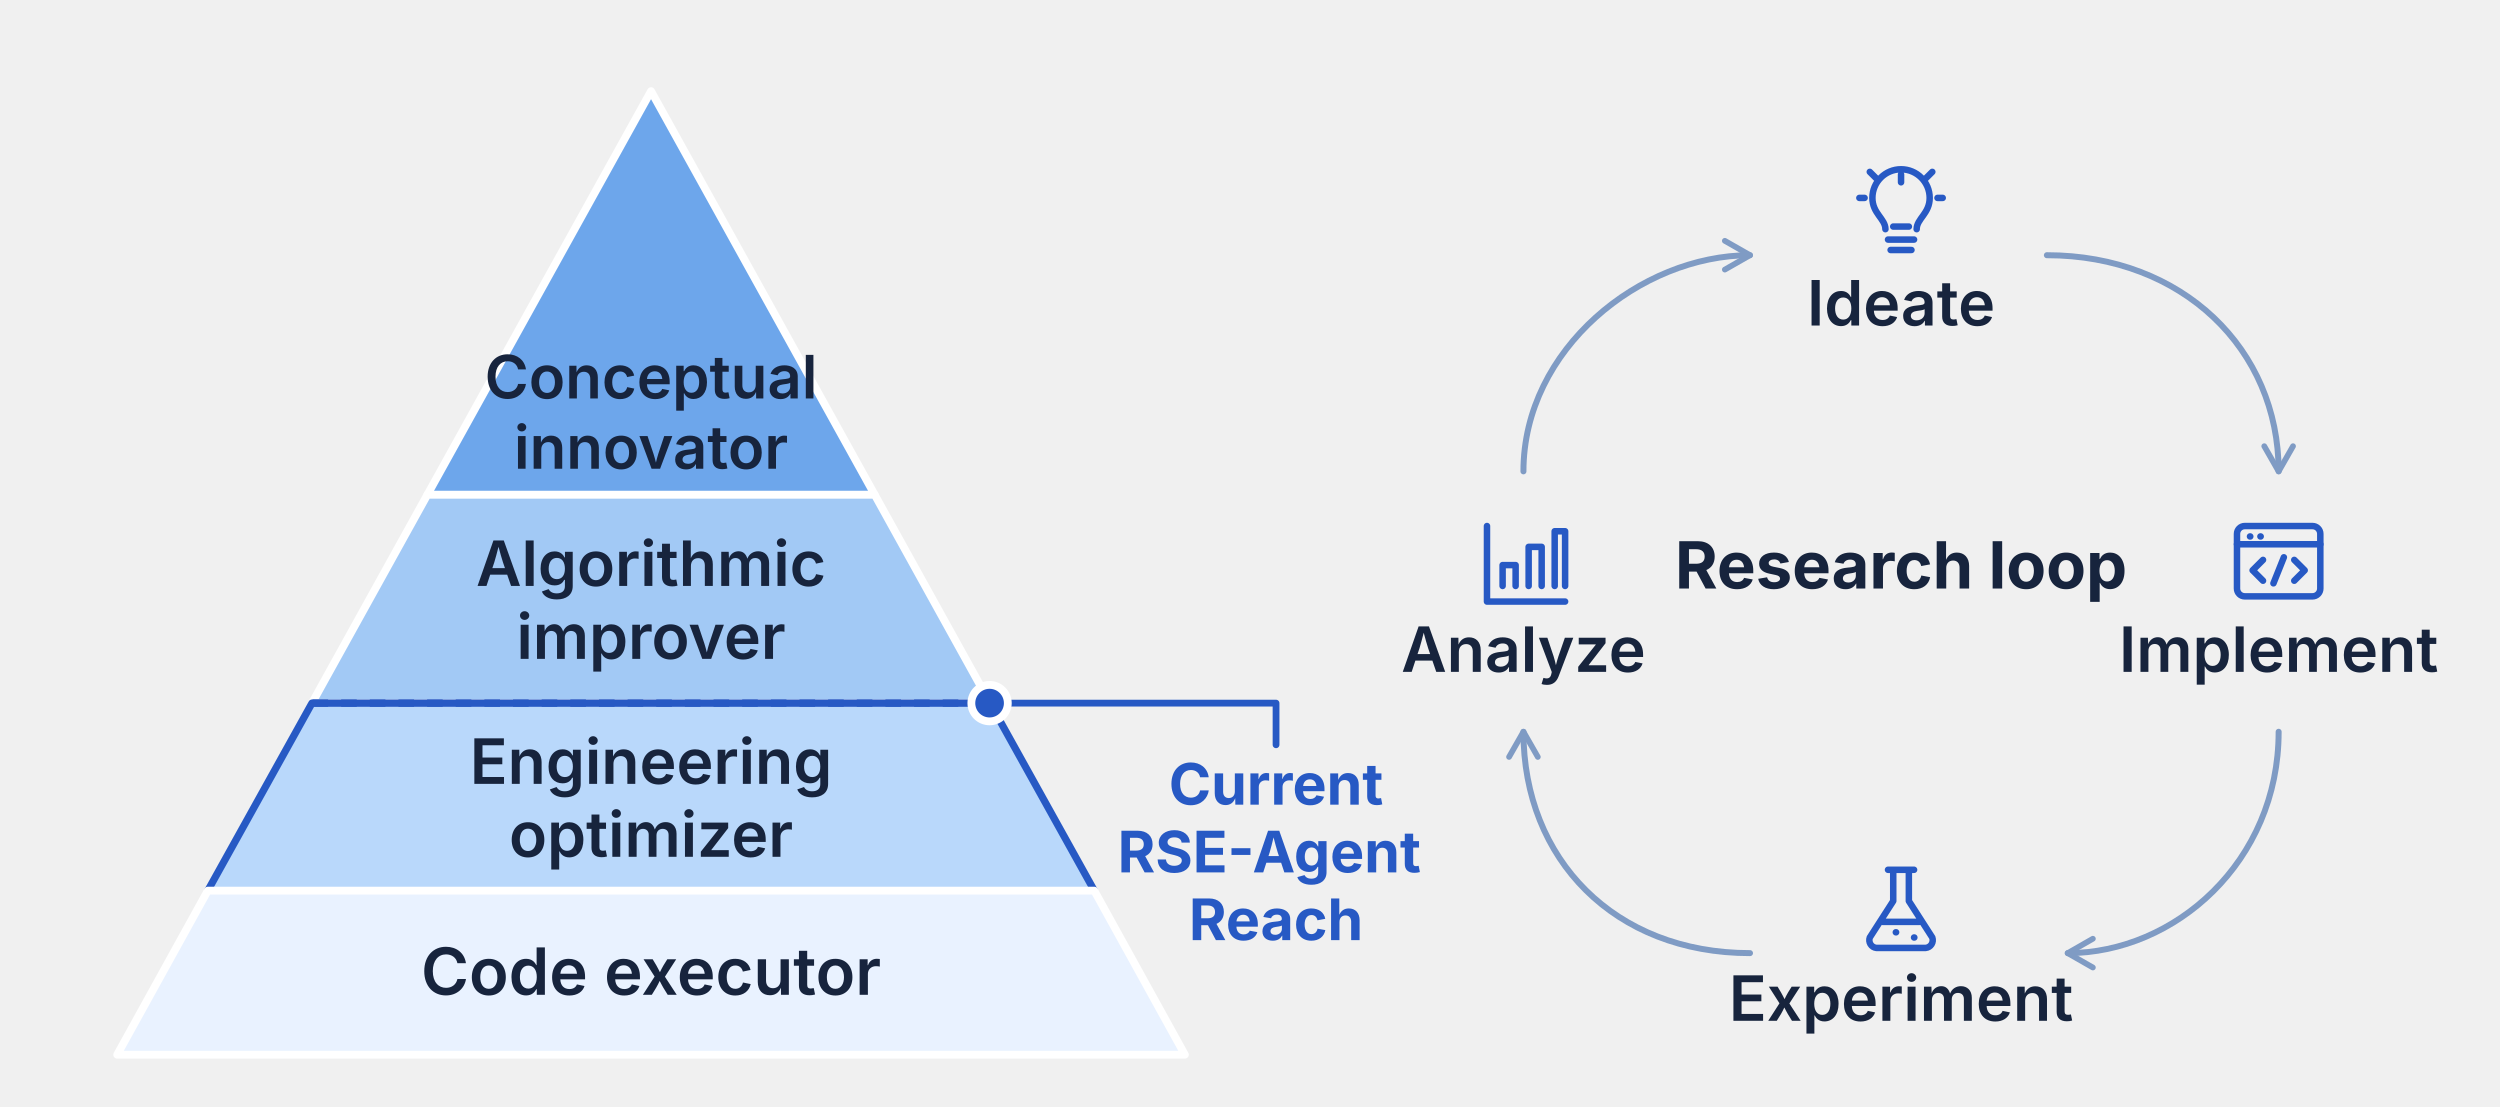
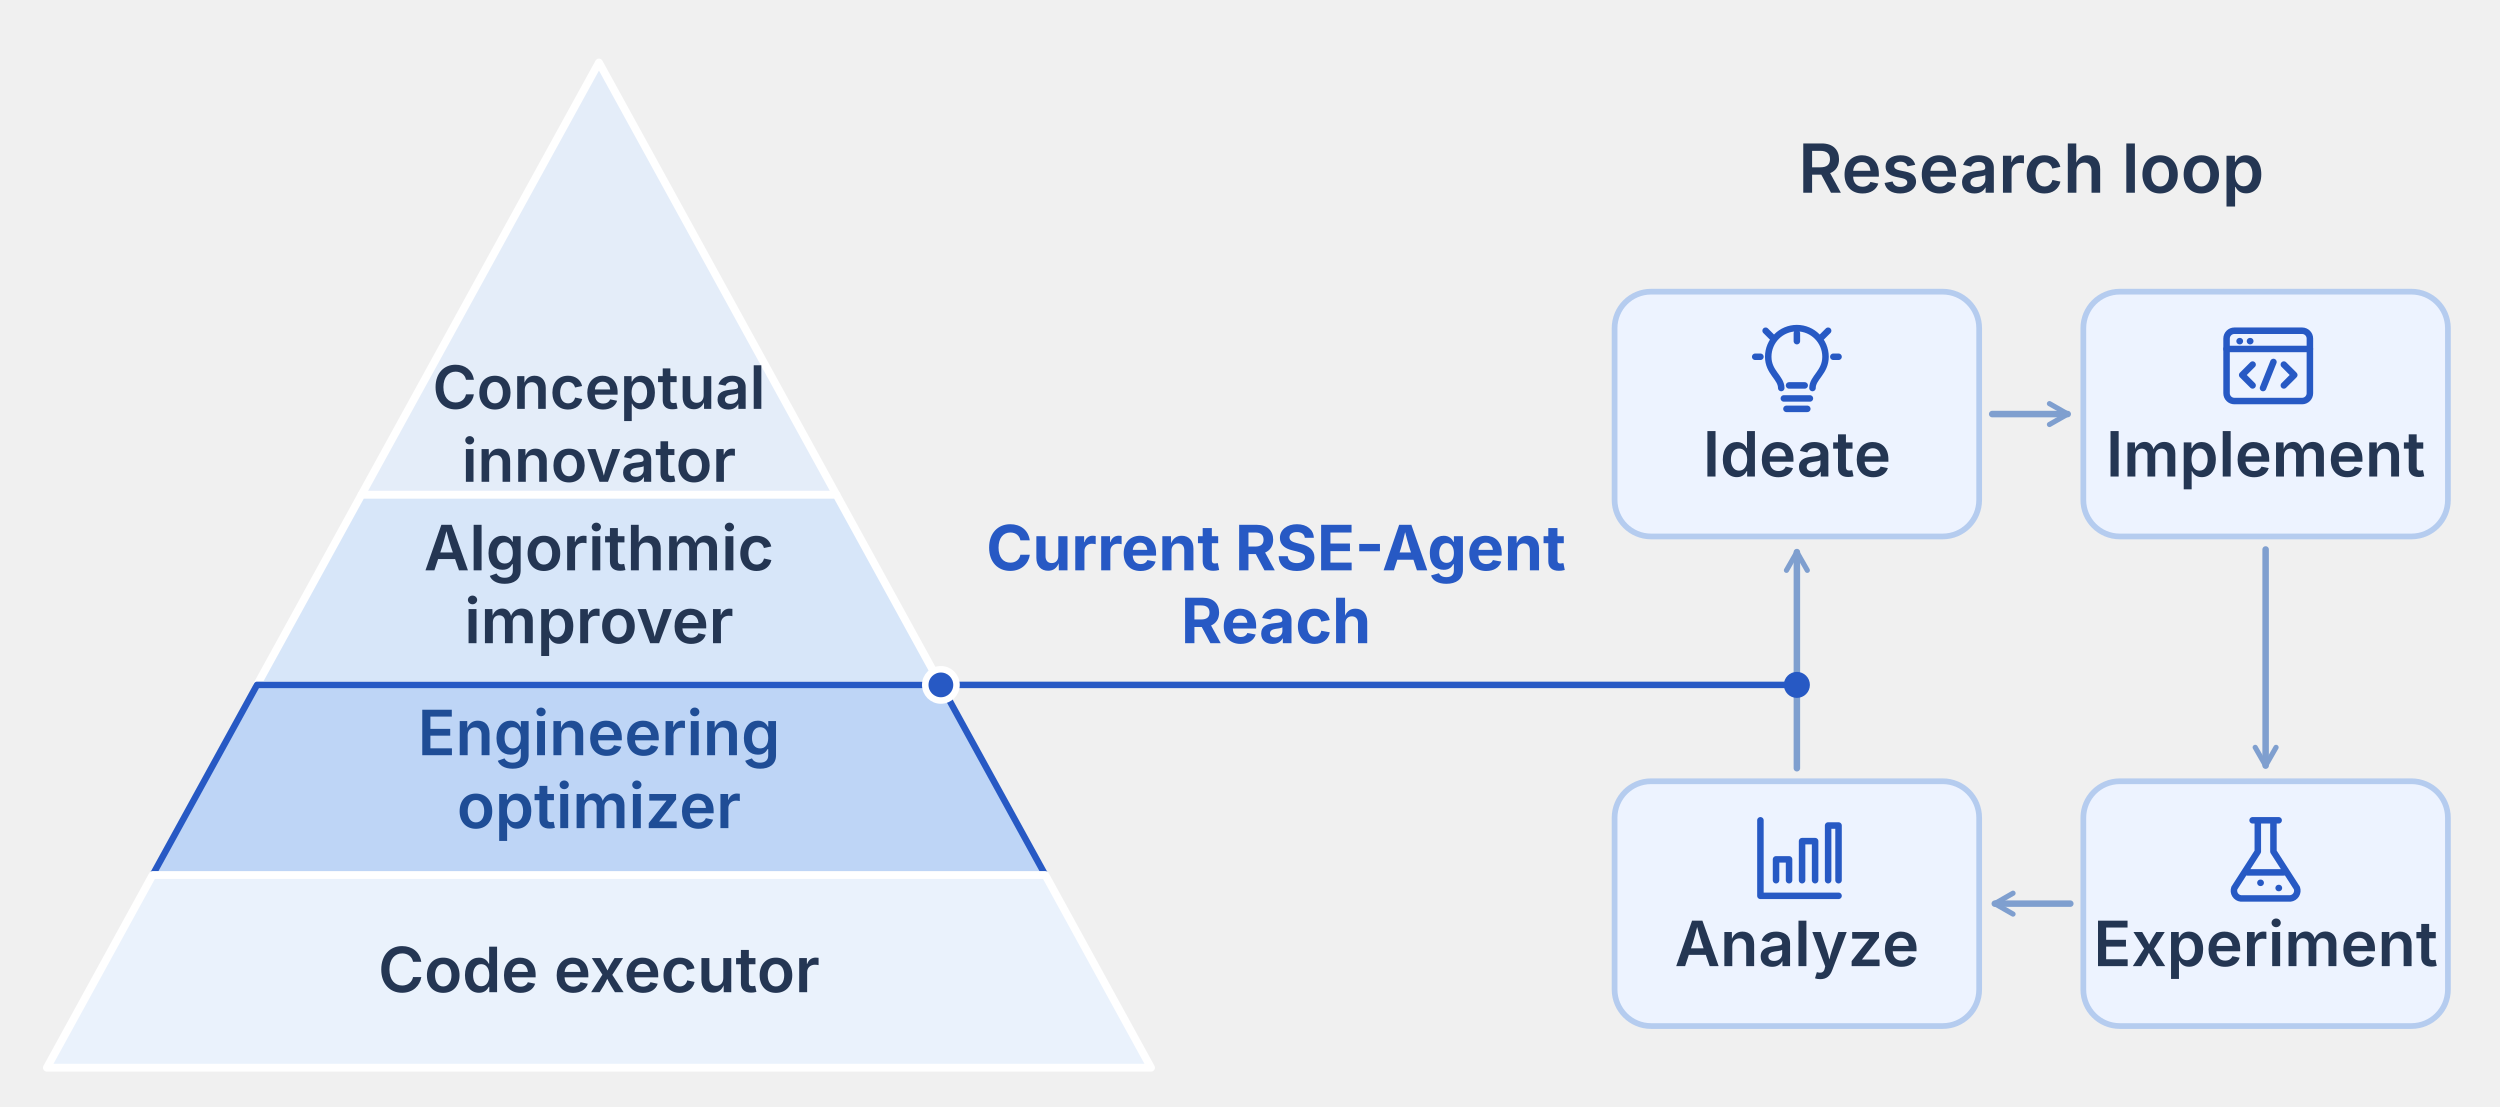
<svg xmlns="http://www.w3.org/2000/svg" width="960" height="425" viewBox="0 0 960 425" role="img" aria-labelledby="capability-title capability-desc">
  <defs>
-     <marker id="arrow" viewBox="0 0 10 10" refX="8" refY="5" markerWidth="6" markerHeight="6" orient="auto-start-reverse">
-       <path d="M1 1 8 5 1 9" fill="none" stroke="#7f9bc4" stroke-width="1.6" stroke-linecap="round" stroke-linejoin="round" />
-     </marker>
-     <marker id="focus-arrow" viewBox="0 0 10 10" refX="8" refY="5" markerWidth="6" markerHeight="6" orient="auto">
-       <path d="M1 1 8 5 1 9" fill="none" stroke="#2759c4" stroke-width="1.8" stroke-linecap="round" stroke-linejoin="round" />
+     <marker id="cycle-arrow" markerWidth="10" markerHeight="10" refX="8" refY="5" orient="auto" markerUnits="userSpaceOnUse">
+       <path d="M1 1 8 5 1 9" fill="none" stroke="#7f9fcf" stroke-width="2" stroke-linecap="round" stroke-linejoin="round" />
    </marker>
  </defs>
-   <g font-family="Inter, Arial, Helvetica, sans-serif" fill="#17243d">
+   <g font-family="Inter, Arial, Helvetica, sans-serif">
    <g id="capability-pyramid" stroke="#fff" stroke-width="3" stroke-linejoin="round">
-       <path d="M250 35 335.9 190H164.1Z" fill="#6da6eb" />
-       <path d="M164.1 190H335.9L380.2 270H119.8Z" fill="#a2c9f5" />
-       <path d="M119.8 270H380.2L420.2 342H79.8Z" fill="#b9d8fb" stroke="#2759c4" stroke-width="2.8" />
-       <path d="M79.8 342H420.2L455 405H45Z" fill="#e9f2ff" />
+       <path d="M230 24 321.2 190H138.8Z" fill="#e4edf9" />
+       <path d="M138.8 190H321.2L361.3 263H98.7Z" fill="#d7e6f9" />
+       <path d="M98.7 263H361.3L401.4 336H58.6Z" fill="#bed5f6" stroke="#2759c4" stroke-width="2.5" />
+       <path d="M58.6 336H401.4L442 410H18Z" fill="#eaf2fc" />
    </g>
-     <g text-anchor="middle" font-weight="600">
-       <text x="250" y="153" font-size="23">Conceptual<tspan x="250" dy="27">innovator</tspan>
-       </text>
-       <text x="250" y="225" font-size="24">Algorithmic<tspan x="250" dy="28">improver</tspan>
-       </text>
-       <text x="250" y="301" font-size="24">Engineering<tspan x="250" dy="28">optimizer</tspan>
-       </text>
-       <text x="250" y="382" font-size="25">Code executor</text>
-     </g>
+     <text x="230" y="157" text-anchor="middle" fill="#243653" font-size="23" font-weight="600">Conceptual<tspan x="230" dy="28">innovator</tspan>
+     </text>
+     <text x="230" y="219" text-anchor="middle" fill="#243653" font-size="24" font-weight="600">Algorithmic<tspan x="230" dy="28">improver</tspan>
+     </text>
+     <text x="230" y="290" text-anchor="middle" fill="#1f4d96" font-size="24" font-weight="600">Engineering<tspan x="230" dy="28">optimizer</tspan>
+     </text>
+     <text x="230" y="381" text-anchor="middle" fill="#243653" font-size="24" font-weight="600">Code executor</text>
    <g id="research-loop">
-       <g fill="none" stroke="#7f9bc4" stroke-width="2.3" stroke-linecap="round" marker-end="url(#arrow)">
-         <path d="M786 98C838 98 875 134 875 181" />
-         <path d="M875 281C875 331 835 366 794 366" />
-         <path d="M672 366C620 366 585 330 585 281" />
-         <path d="M585 181C585 134 630 98 672 98" />
+       <text x="780" y="74" text-anchor="middle" fill="#243653" font-size="26" font-weight="600">Research loop</text>
+       <g fill="none" stroke="#7f9fcf" stroke-width="2.5" stroke-linecap="round" marker-end="url(#cycle-arrow)">
+         <path d="M765 159H794" />
+         <path d="M870 211V294" />
+         <path d="M795 347H766" />
+         <path d="M690 295V212" />
      </g>
-       <g fill="none" stroke="#2759c4" stroke-width="2.5" stroke-linecap="round" stroke-linejoin="round">
-         <g transform="translate(714 65)">
+       <g class="research-step" aria-label="Ideate">
+         <rect x="620" y="112" width="140" height="94" rx="14" fill="#edf3ff" stroke="#b5ccef" stroke-width="2.2" />
+         <g transform="translate(674.0 126)" fill="none" stroke="#2759c4" stroke-width="2.5" stroke-linecap="round" stroke-linejoin="round">
          <path d="M10 23C10 19 5 17 5 11a11 11 0 0 1 22 0c0 6-5 8-5 12M11 27h10M12 31h8M16 2v3M2 11H0M30 11h2M4 1l3 3M25 4l3-3" />
          <path d="M13 22h6" />
        </g>
-         <g transform="translate(858 201)">
+         <text x="690.0" y="183" text-anchor="middle" fill="#243653" font-size="24" font-weight="600">Ideate</text>
+       </g>
+       <g class="research-step" aria-label="Implement">
+         <rect x="800" y="112" width="140" height="94" rx="14" fill="#edf3ff" stroke="#b5ccef" stroke-width="2.2" />
+         <g transform="translate(854.0 126)" fill="none" stroke="#2759c4" stroke-width="2.5" stroke-linecap="round" stroke-linejoin="round">
          <rect x="1" y="1" width="32" height="27" rx="3" />
          <path d="M1 8h32M6 5h.1M10 5h.1M11 14l-4 4 4 4M23 14l4 4-4 4M19 13l-4 10" />
        </g>
-         <g transform="translate(714 333)">
+         <text x="870.0" y="183" text-anchor="middle" fill="#243653" font-size="24" font-weight="600">Implement</text>
+       </g>
+       <g class="research-step" aria-label="Experiment">
+         <rect x="800" y="300" width="140" height="94" rx="14" fill="#edf3ff" stroke="#b5ccef" stroke-width="2.2" />
+         <g transform="translate(854.0 314)" fill="none" stroke="#2759c4" stroke-width="2.5" stroke-linecap="round" stroke-linejoin="round">
          <path d="M11 1h10M13 1v12L4 27a3 3 0 0 0 2.5 4h19a3 3 0 0 0 2.5-4L19 13V1M9 21h14" />
          <path d="M14 25h.1M21 27h.1" />
        </g>
-         <g transform="translate(569 201)">
+         <text x="870.0" y="371" text-anchor="middle" fill="#243653" font-size="24" font-weight="600">Experiment</text>
+       </g>
+       <g class="research-step" aria-label="Analyze">
+         <rect x="620" y="300" width="140" height="94" rx="14" fill="#edf3ff" stroke="#b5ccef" stroke-width="2.2" />
+         <g transform="translate(674.0 314)" fill="none" stroke="#2759c4" stroke-width="2.5" stroke-linecap="round" stroke-linejoin="round">
          <path d="M2 1v29h30M8 24v-8h5v8M18 24V9h5v15M28 24V3h4v21" />
        </g>
+         <text x="690.0" y="371" text-anchor="middle" fill="#243653" font-size="24" font-weight="600">Analyze</text>
      </g>
-       <g text-anchor="middle" font-size="24" font-weight="600">
-         <text x="730" y="125">Ideate</text>
-         <text x="875" y="258">Implement</text>
-         <text x="730" y="392">Experiment</text>
-         <text x="585" y="258">Analyze</text>
-       </g>
-       <text x="730" y="226" text-anchor="middle" font-size="25" font-weight="650">Research loop</text>
    </g>
    <g id="current-rse-agent-reach">
-       <path d="M120 270H380" fill="none" stroke="#2759c4" stroke-width="2.8" stroke-dasharray="6 5" />
-       <path d="M380 270H490V286" fill="none" stroke="#2759c4" stroke-width="2.6" stroke-linecap="round" stroke-linejoin="round" />
-       <circle cx="380" cy="270" r="7" fill="#2759c4" stroke="#fff" stroke-width="3" />
-       <text x="490" y="309" text-anchor="middle" fill="#2759c4" font-size="22" font-weight="700">Current<tspan x="490" dy="26">RSE-Agent</tspan>
-         <tspan x="490" dy="26">Reach</tspan>
+       <path d="M361.3 263H690" fill="none" stroke="#2759c4" stroke-width="2.5" stroke-linecap="round" />
+       <circle cx="361.3" cy="263" r="6" fill="#2759c4" stroke="#fff" stroke-width="2.5" />
+       <circle cx="690" cy="263" r="5" fill="#2759c4" />
+       <text x="490" y="219" text-anchor="middle" fill="#2759c4" font-size="24" font-weight="650">Current RSE-Agent<tspan x="490" dy="28">Reach</tspan>
      </text>
    </g>
  </g>
</svg>
